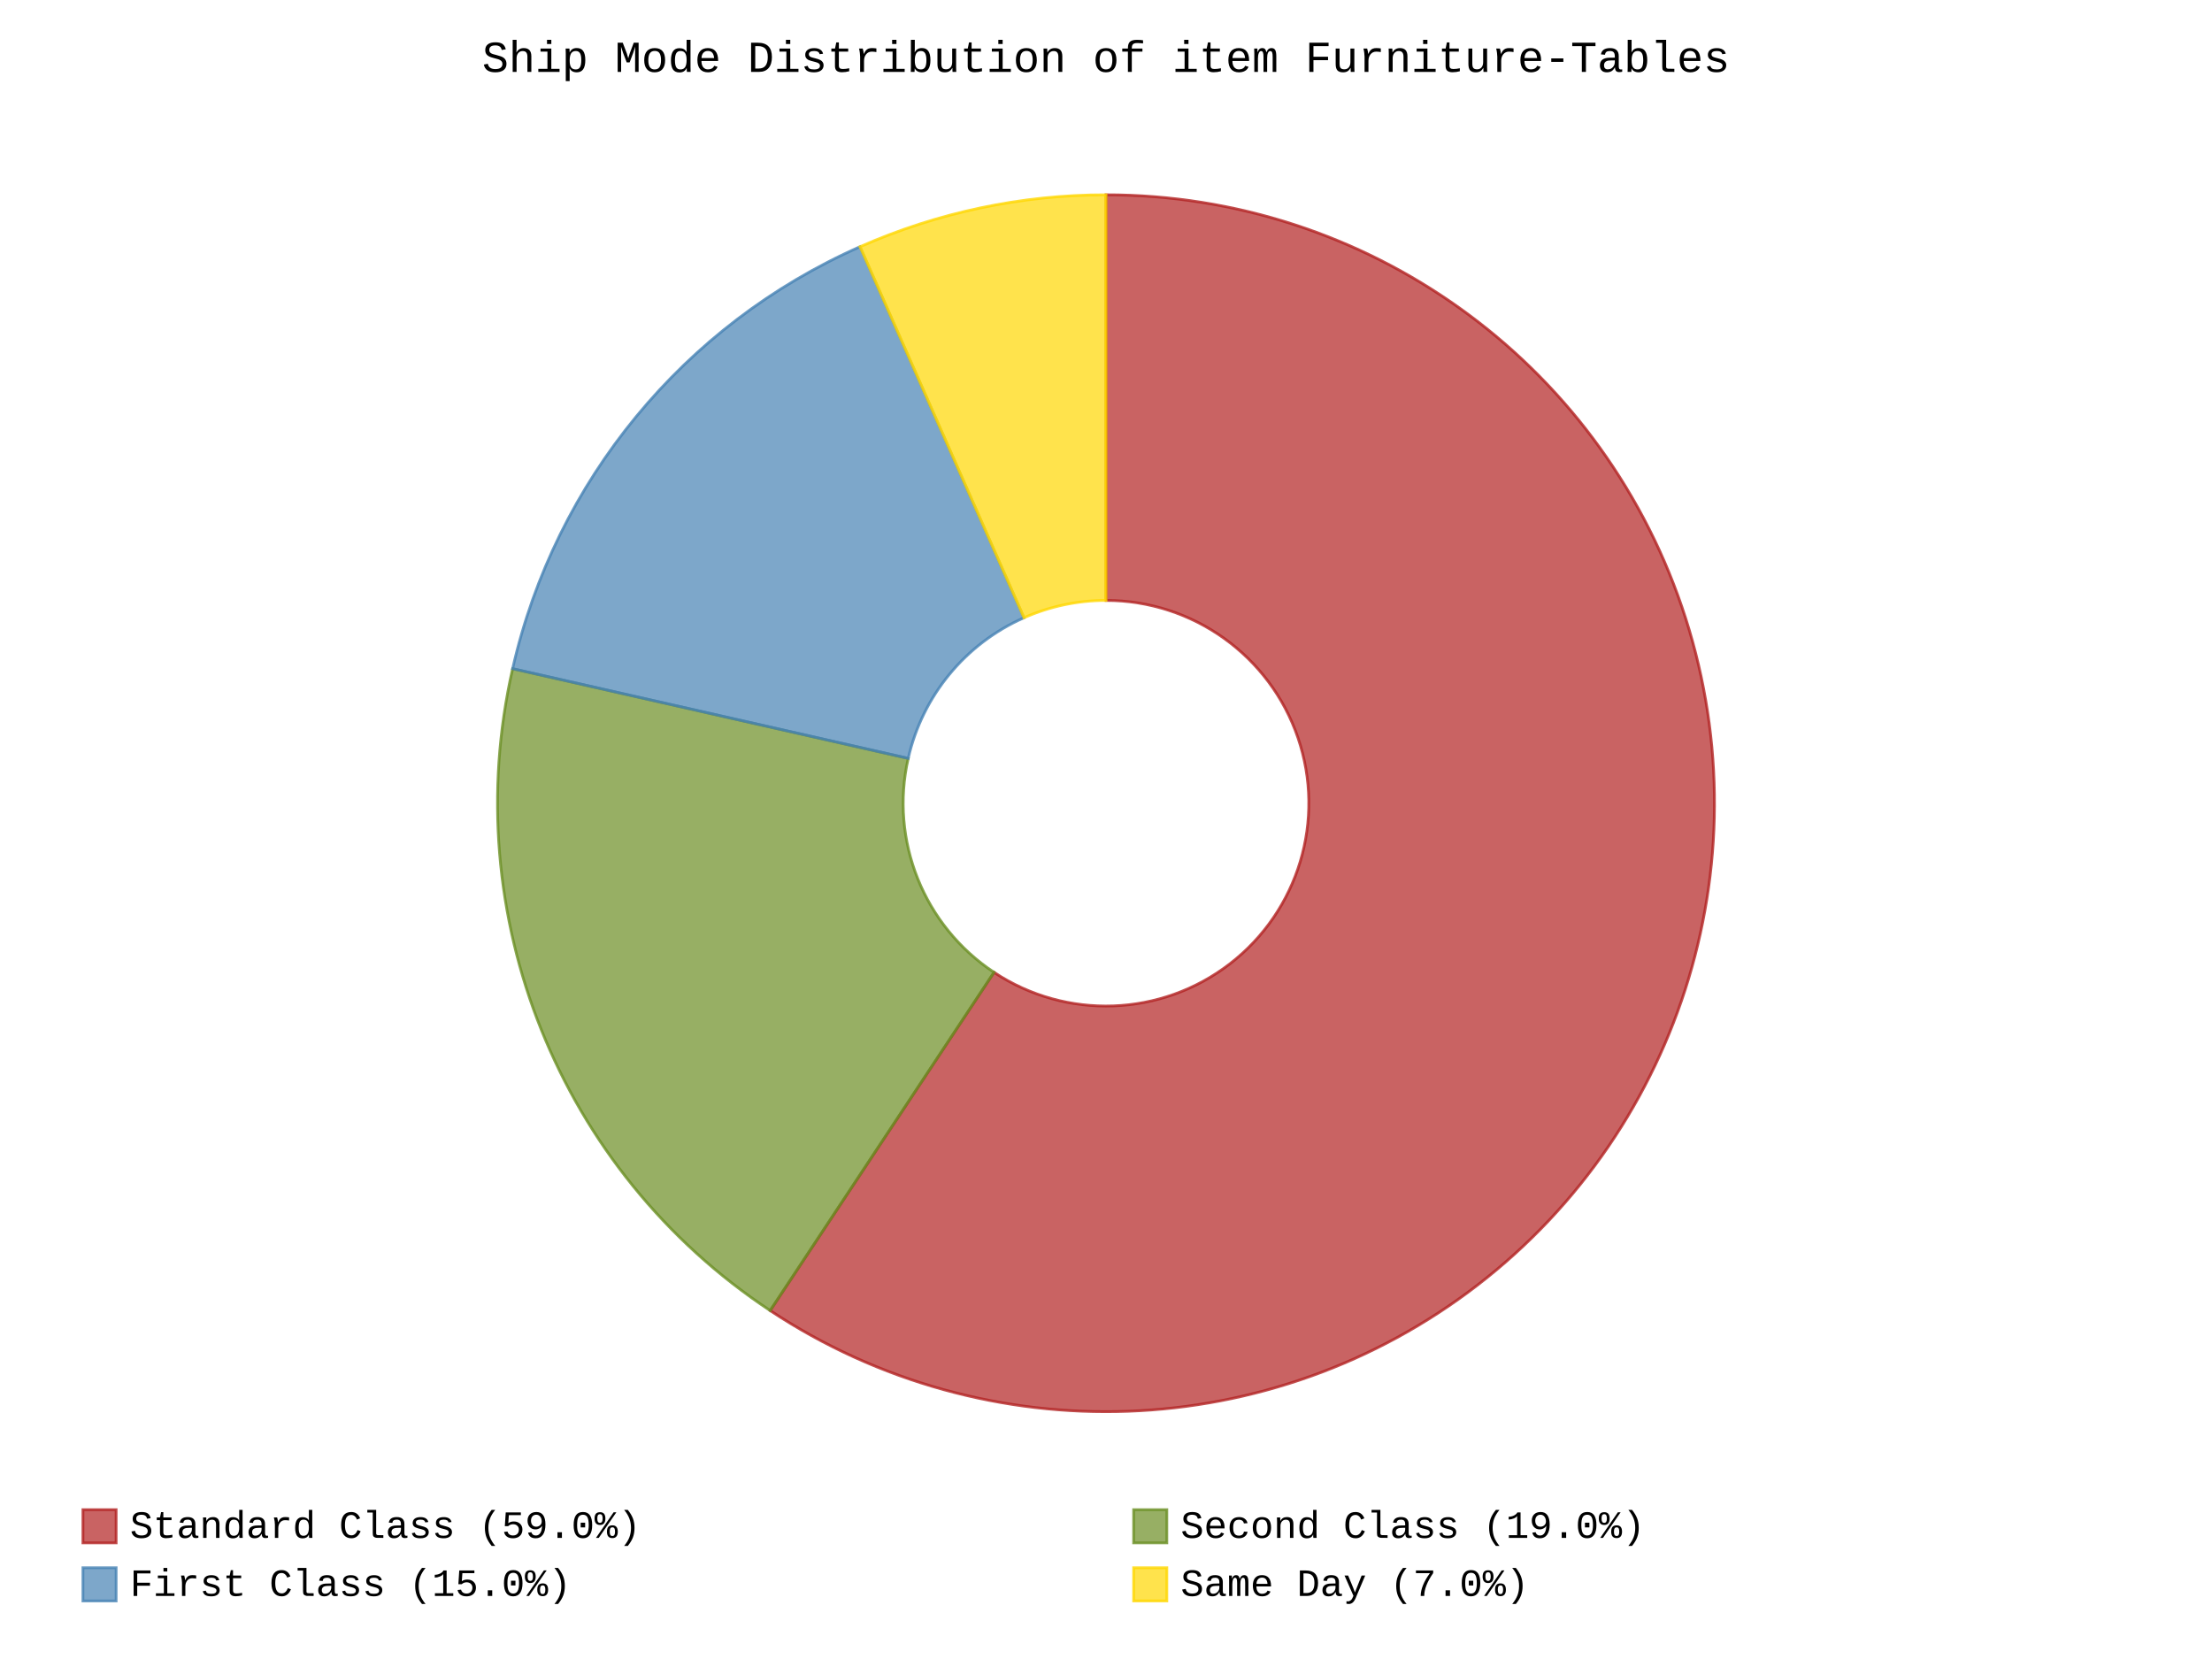
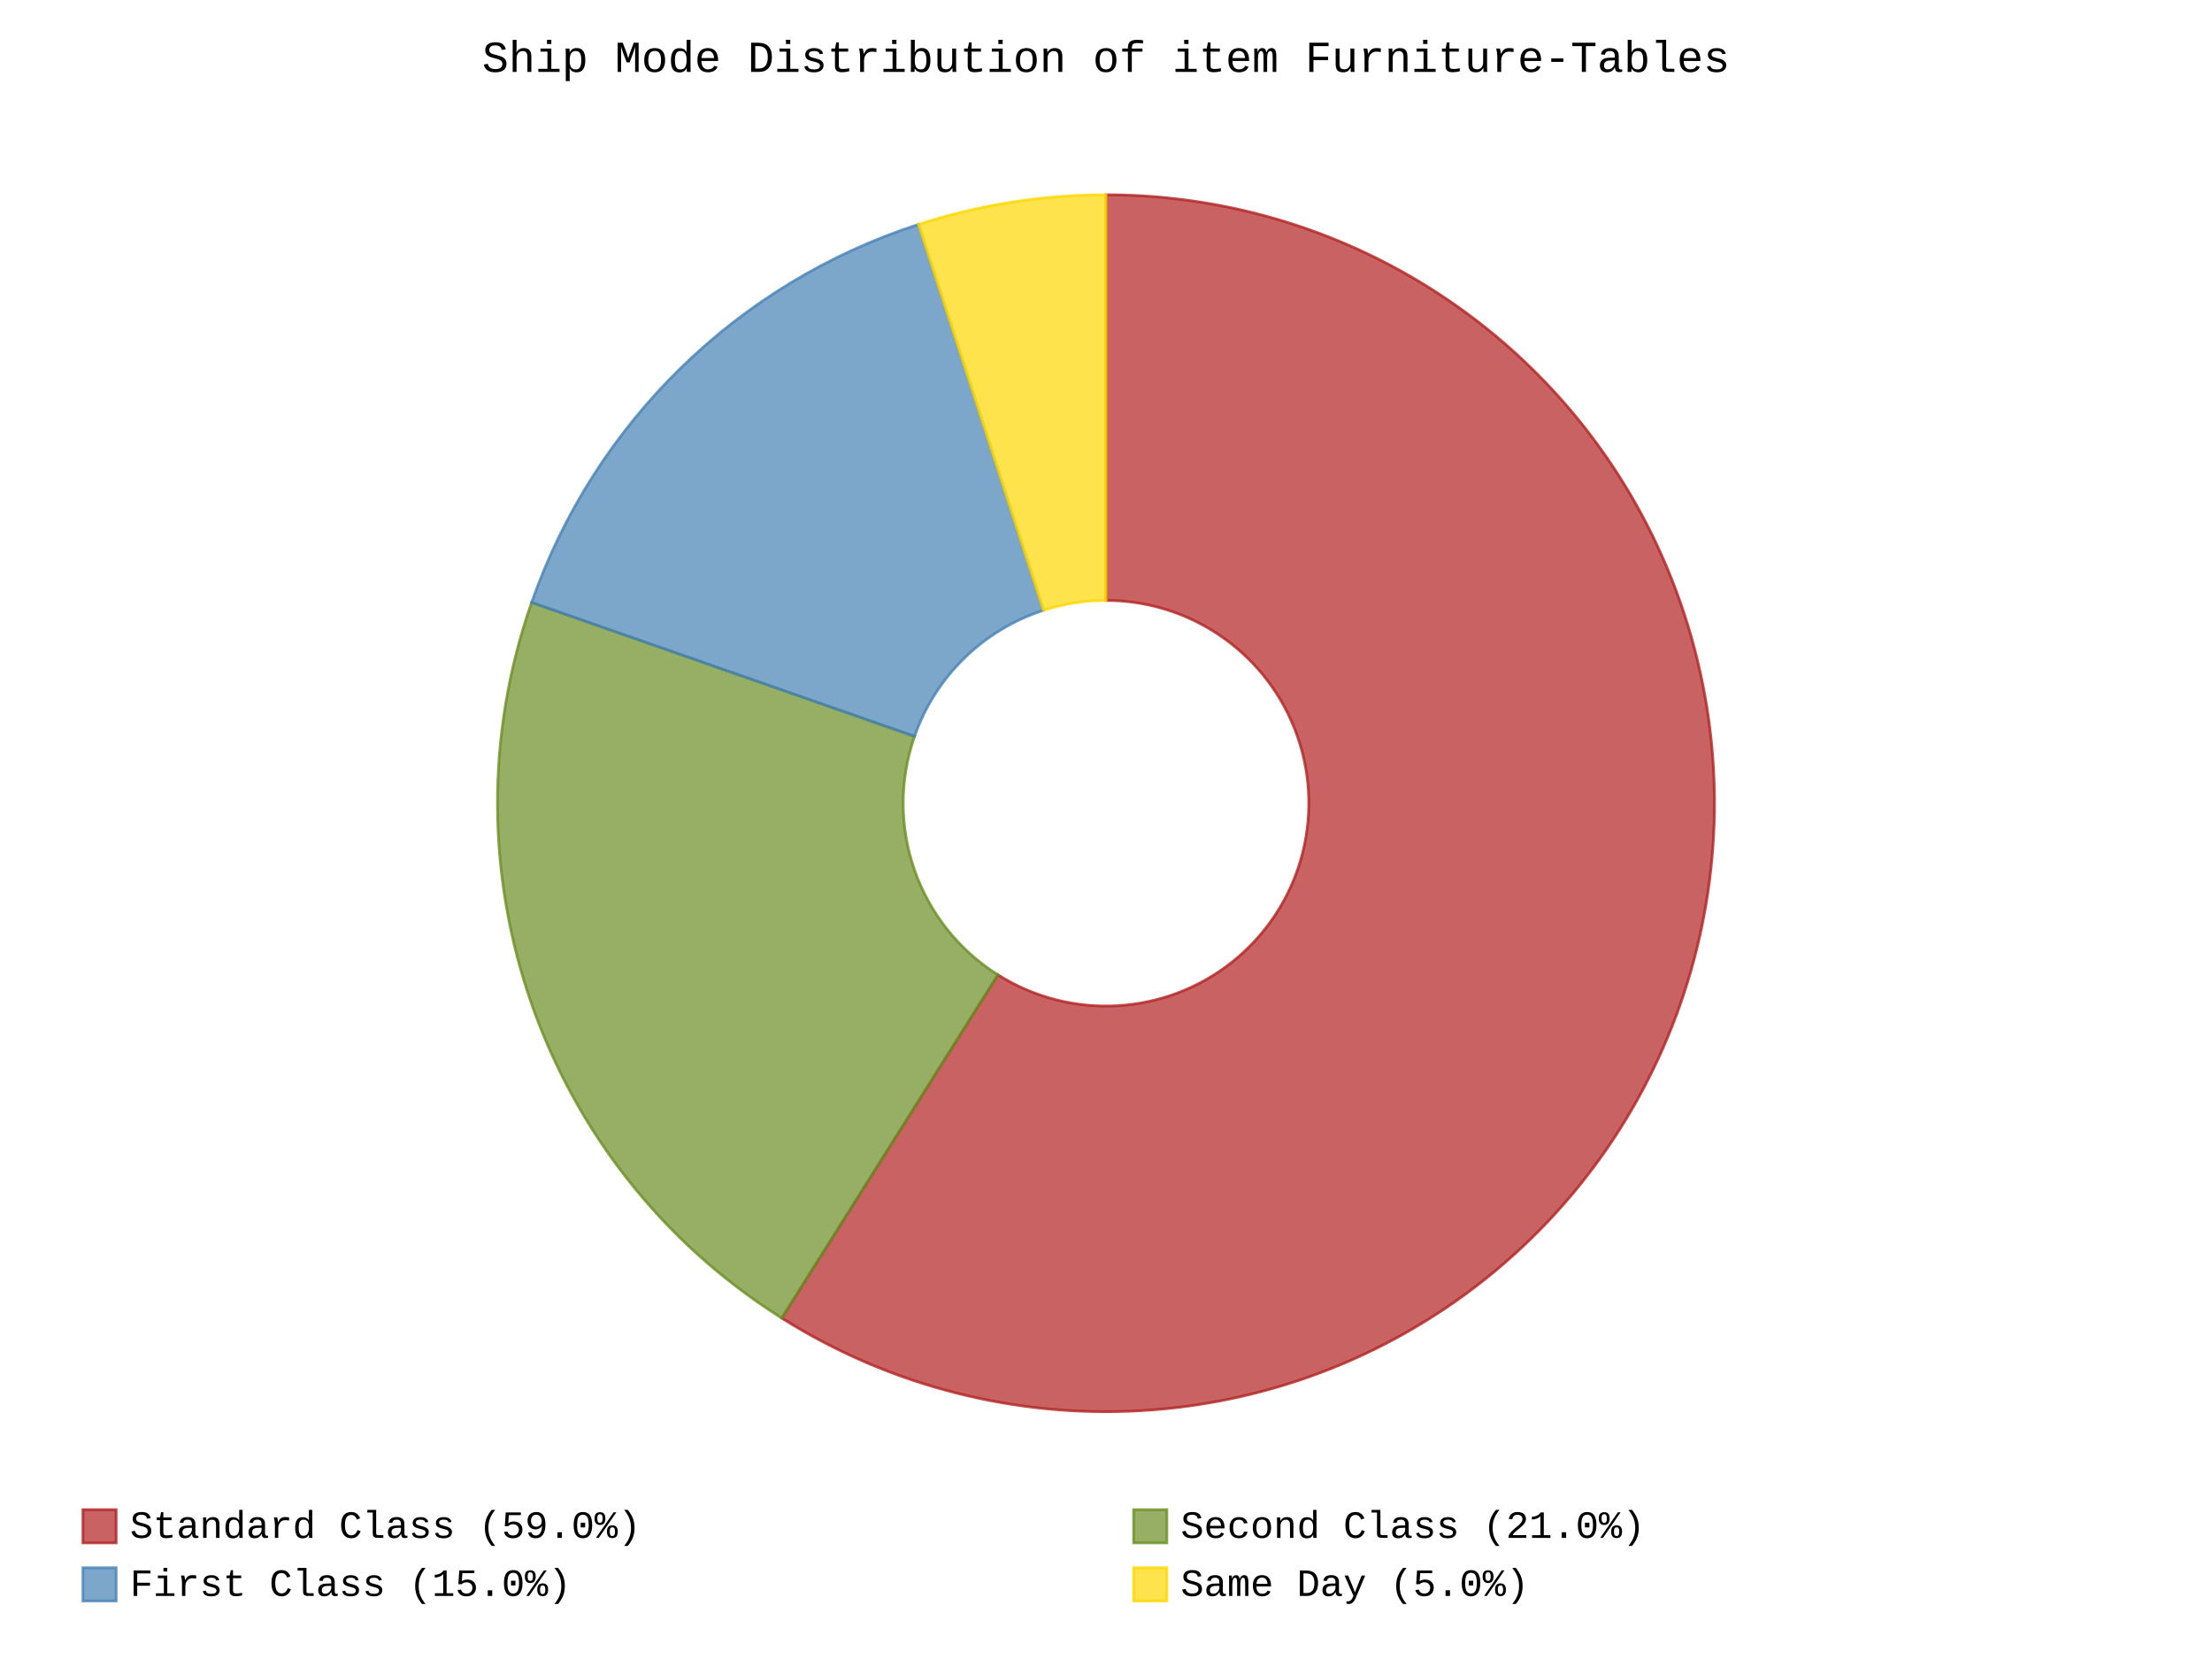
- <svg xmlns="http://www.w3.org/2000/svg" id="chart-f0890670-2576-427e-b4ca-03dc87918303" class="pygal-chart" viewBox="0 0 800 600">
+ <svg xmlns="http://www.w3.org/2000/svg" id="chart-d425916a-3822-4f0c-ac64-7865865629b2" class="pygal-chart" viewBox="0 0 800 600">
  <defs>
-     <style type="text/css">#chart-f0890670-2576-427e-b4ca-03dc87918303{-webkit-user-select:none;-webkit-font-smoothing:antialiased;font-family:Consolas,"Liberation Mono",Menlo,Courier,monospace}#chart-f0890670-2576-427e-b4ca-03dc87918303 .title{font-family:Consolas,"Liberation Mono",Menlo,Courier,monospace;font-size:16px}#chart-f0890670-2576-427e-b4ca-03dc87918303 .legends .legend text{font-family:Consolas,"Liberation Mono",Menlo,Courier,monospace;font-size:14px}#chart-f0890670-2576-427e-b4ca-03dc87918303 .axis text{font-family:Consolas,"Liberation Mono",Menlo,Courier,monospace;font-size:10px}#chart-f0890670-2576-427e-b4ca-03dc87918303 .axis text.major{font-family:Consolas,"Liberation Mono",Menlo,Courier,monospace;font-size:10px}#chart-f0890670-2576-427e-b4ca-03dc87918303 .text-overlay text.value{font-family:Consolas,"Liberation Mono",Menlo,Courier,monospace;font-size:16px}#chart-f0890670-2576-427e-b4ca-03dc87918303 .text-overlay text.label{font-family:Consolas,"Liberation Mono",Menlo,Courier,monospace;font-size:10px}#chart-f0890670-2576-427e-b4ca-03dc87918303 .tooltip{font-family:Consolas,"Liberation Mono",Menlo,Courier,monospace;font-size:14px}#chart-f0890670-2576-427e-b4ca-03dc87918303 text.no_data{font-family:Consolas,"Liberation Mono",Menlo,Courier,monospace;font-size:64px}
- #chart-f0890670-2576-427e-b4ca-03dc87918303{background-color:white}#chart-f0890670-2576-427e-b4ca-03dc87918303 path,#chart-f0890670-2576-427e-b4ca-03dc87918303 line,#chart-f0890670-2576-427e-b4ca-03dc87918303 rect,#chart-f0890670-2576-427e-b4ca-03dc87918303 circle{-webkit-transition:150ms;-moz-transition:150ms;transition:150ms}#chart-f0890670-2576-427e-b4ca-03dc87918303 .graph &gt; .background{fill:white}#chart-f0890670-2576-427e-b4ca-03dc87918303 .plot &gt; .background{fill:white}#chart-f0890670-2576-427e-b4ca-03dc87918303 .graph{fill:black}#chart-f0890670-2576-427e-b4ca-03dc87918303 text.no_data{fill:black}#chart-f0890670-2576-427e-b4ca-03dc87918303 .title{fill:black}#chart-f0890670-2576-427e-b4ca-03dc87918303 .legends .legend text{fill:black}#chart-f0890670-2576-427e-b4ca-03dc87918303 .legends .legend:hover text{fill:black}#chart-f0890670-2576-427e-b4ca-03dc87918303 .axis .line{stroke:black}#chart-f0890670-2576-427e-b4ca-03dc87918303 .axis .guide.line{stroke:#333333}#chart-f0890670-2576-427e-b4ca-03dc87918303 .axis .major.line{stroke:black}#chart-f0890670-2576-427e-b4ca-03dc87918303 .axis text.major{fill:black}#chart-f0890670-2576-427e-b4ca-03dc87918303 .axis.y .guides:hover .guide.line,#chart-f0890670-2576-427e-b4ca-03dc87918303 .line-graph .axis.x .guides:hover .guide.line,#chart-f0890670-2576-427e-b4ca-03dc87918303 .stackedline-graph .axis.x .guides:hover .guide.line,#chart-f0890670-2576-427e-b4ca-03dc87918303 .xy-graph .axis.x .guides:hover .guide.line{stroke:black}#chart-f0890670-2576-427e-b4ca-03dc87918303 .axis .guides:hover text{fill:black}#chart-f0890670-2576-427e-b4ca-03dc87918303 .reactive{fill-opacity:.7;stroke-opacity:.8;stroke-width:1}#chart-f0890670-2576-427e-b4ca-03dc87918303 .ci{stroke:black}#chart-f0890670-2576-427e-b4ca-03dc87918303 .reactive.active,#chart-f0890670-2576-427e-b4ca-03dc87918303 .active .reactive{fill-opacity:.8;stroke-opacity:.9;stroke-width:4}#chart-f0890670-2576-427e-b4ca-03dc87918303 .ci .reactive.active{stroke-width:1.5}#chart-f0890670-2576-427e-b4ca-03dc87918303 .series text{fill:black}#chart-f0890670-2576-427e-b4ca-03dc87918303 .tooltip rect{fill:white;stroke:black;-webkit-transition:opacity 150ms;-moz-transition:opacity 150ms;transition:opacity 150ms}#chart-f0890670-2576-427e-b4ca-03dc87918303 .tooltip .label{fill:black}#chart-f0890670-2576-427e-b4ca-03dc87918303 .tooltip .label{fill:black}#chart-f0890670-2576-427e-b4ca-03dc87918303 .tooltip .legend{font-size:.8em;fill:#333333}#chart-f0890670-2576-427e-b4ca-03dc87918303 .tooltip .x_label{font-size:.6em;fill:black}#chart-f0890670-2576-427e-b4ca-03dc87918303 .tooltip .xlink{font-size:.5em;text-decoration:underline}#chart-f0890670-2576-427e-b4ca-03dc87918303 .tooltip .value{font-size:1.5em}#chart-f0890670-2576-427e-b4ca-03dc87918303 .bound{font-size:.5em}#chart-f0890670-2576-427e-b4ca-03dc87918303 .max-value{font-size:.75em;fill:#333333}#chart-f0890670-2576-427e-b4ca-03dc87918303 .map-element{fill:white;stroke:#333333 !important}#chart-f0890670-2576-427e-b4ca-03dc87918303 .map-element .reactive{fill-opacity:inherit;stroke-opacity:inherit}#chart-f0890670-2576-427e-b4ca-03dc87918303 .color-0,#chart-f0890670-2576-427e-b4ca-03dc87918303 .color-0 a:visited{stroke:#B22222;fill:#B22222}#chart-f0890670-2576-427e-b4ca-03dc87918303 .color-1,#chart-f0890670-2576-427e-b4ca-03dc87918303 .color-1 a:visited{stroke:#6B8E23;fill:#6B8E23}#chart-f0890670-2576-427e-b4ca-03dc87918303 .color-2,#chart-f0890670-2576-427e-b4ca-03dc87918303 .color-2 a:visited{stroke:#4682B4;fill:#4682B4}#chart-f0890670-2576-427e-b4ca-03dc87918303 .color-3,#chart-f0890670-2576-427e-b4ca-03dc87918303 .color-3 a:visited{stroke:#FFD700;fill:#FFD700}#chart-f0890670-2576-427e-b4ca-03dc87918303 .text-overlay .color-0 text{fill:black}#chart-f0890670-2576-427e-b4ca-03dc87918303 .text-overlay .color-1 text{fill:black}#chart-f0890670-2576-427e-b4ca-03dc87918303 .text-overlay .color-2 text{fill:black}#chart-f0890670-2576-427e-b4ca-03dc87918303 .text-overlay .color-3 text{fill:black}
- #chart-f0890670-2576-427e-b4ca-03dc87918303 text.no_data{text-anchor:middle}#chart-f0890670-2576-427e-b4ca-03dc87918303 .guide.line{fill:none}#chart-f0890670-2576-427e-b4ca-03dc87918303 .centered{text-anchor:middle}#chart-f0890670-2576-427e-b4ca-03dc87918303 .title{text-anchor:middle}#chart-f0890670-2576-427e-b4ca-03dc87918303 .legends .legend text{fill-opacity:1}#chart-f0890670-2576-427e-b4ca-03dc87918303 .axis.x text{text-anchor:middle}#chart-f0890670-2576-427e-b4ca-03dc87918303 .axis.x:not(.web) text[transform]{text-anchor:start}#chart-f0890670-2576-427e-b4ca-03dc87918303 .axis.x:not(.web) text[transform].backwards{text-anchor:end}#chart-f0890670-2576-427e-b4ca-03dc87918303 .axis.y text{text-anchor:end}#chart-f0890670-2576-427e-b4ca-03dc87918303 .axis.y text[transform].backwards{text-anchor:start}#chart-f0890670-2576-427e-b4ca-03dc87918303 .axis.y2 text{text-anchor:start}#chart-f0890670-2576-427e-b4ca-03dc87918303 .axis.y2 text[transform].backwards{text-anchor:end}#chart-f0890670-2576-427e-b4ca-03dc87918303 .axis .guide.line{stroke-dasharray:4,4;stroke:black}#chart-f0890670-2576-427e-b4ca-03dc87918303 .axis .major.guide.line{stroke-dasharray:6,6;stroke:black}#chart-f0890670-2576-427e-b4ca-03dc87918303 .horizontal .axis.y .guide.line,#chart-f0890670-2576-427e-b4ca-03dc87918303 .horizontal .axis.y2 .guide.line,#chart-f0890670-2576-427e-b4ca-03dc87918303 .vertical .axis.x .guide.line{opacity:0}#chart-f0890670-2576-427e-b4ca-03dc87918303 .horizontal .axis.always_show .guide.line,#chart-f0890670-2576-427e-b4ca-03dc87918303 .vertical .axis.always_show .guide.line{opacity:1 !important}#chart-f0890670-2576-427e-b4ca-03dc87918303 .axis.y .guides:hover .guide.line,#chart-f0890670-2576-427e-b4ca-03dc87918303 .axis.y2 .guides:hover .guide.line,#chart-f0890670-2576-427e-b4ca-03dc87918303 .axis.x .guides:hover .guide.line{opacity:1}#chart-f0890670-2576-427e-b4ca-03dc87918303 .axis .guides:hover text{opacity:1}#chart-f0890670-2576-427e-b4ca-03dc87918303 .nofill{fill:none}#chart-f0890670-2576-427e-b4ca-03dc87918303 .subtle-fill{fill-opacity:.2}#chart-f0890670-2576-427e-b4ca-03dc87918303 .dot{stroke-width:1px;fill-opacity:1;stroke-opacity:1}#chart-f0890670-2576-427e-b4ca-03dc87918303 .dot.active{stroke-width:5px}#chart-f0890670-2576-427e-b4ca-03dc87918303 .dot.negative{fill:transparent}#chart-f0890670-2576-427e-b4ca-03dc87918303 text,#chart-f0890670-2576-427e-b4ca-03dc87918303 tspan{stroke:none !important}#chart-f0890670-2576-427e-b4ca-03dc87918303 .series text.active{opacity:1}#chart-f0890670-2576-427e-b4ca-03dc87918303 .tooltip rect{fill-opacity:.95;stroke-width:.5}#chart-f0890670-2576-427e-b4ca-03dc87918303 .tooltip text{fill-opacity:1}#chart-f0890670-2576-427e-b4ca-03dc87918303 .showable{visibility:hidden}#chart-f0890670-2576-427e-b4ca-03dc87918303 .showable.shown{visibility:visible}#chart-f0890670-2576-427e-b4ca-03dc87918303 .gauge-background{fill:rgba(229,229,229,1);stroke:none}#chart-f0890670-2576-427e-b4ca-03dc87918303 .bg-lines{stroke:white;stroke-width:2px}</style>
+     <style type="text/css">#chart-d425916a-3822-4f0c-ac64-7865865629b2{-webkit-user-select:none;-webkit-font-smoothing:antialiased;font-family:Consolas,"Liberation Mono",Menlo,Courier,monospace}#chart-d425916a-3822-4f0c-ac64-7865865629b2 .title{font-family:Consolas,"Liberation Mono",Menlo,Courier,monospace;font-size:16px}#chart-d425916a-3822-4f0c-ac64-7865865629b2 .legends .legend text{font-family:Consolas,"Liberation Mono",Menlo,Courier,monospace;font-size:14px}#chart-d425916a-3822-4f0c-ac64-7865865629b2 .axis text{font-family:Consolas,"Liberation Mono",Menlo,Courier,monospace;font-size:10px}#chart-d425916a-3822-4f0c-ac64-7865865629b2 .axis text.major{font-family:Consolas,"Liberation Mono",Menlo,Courier,monospace;font-size:10px}#chart-d425916a-3822-4f0c-ac64-7865865629b2 .text-overlay text.value{font-family:Consolas,"Liberation Mono",Menlo,Courier,monospace;font-size:16px}#chart-d425916a-3822-4f0c-ac64-7865865629b2 .text-overlay text.label{font-family:Consolas,"Liberation Mono",Menlo,Courier,monospace;font-size:10px}#chart-d425916a-3822-4f0c-ac64-7865865629b2 .tooltip{font-family:Consolas,"Liberation Mono",Menlo,Courier,monospace;font-size:14px}#chart-d425916a-3822-4f0c-ac64-7865865629b2 text.no_data{font-family:Consolas,"Liberation Mono",Menlo,Courier,monospace;font-size:64px}
+ #chart-d425916a-3822-4f0c-ac64-7865865629b2{background-color:white}#chart-d425916a-3822-4f0c-ac64-7865865629b2 path,#chart-d425916a-3822-4f0c-ac64-7865865629b2 line,#chart-d425916a-3822-4f0c-ac64-7865865629b2 rect,#chart-d425916a-3822-4f0c-ac64-7865865629b2 circle{-webkit-transition:150ms;-moz-transition:150ms;transition:150ms}#chart-d425916a-3822-4f0c-ac64-7865865629b2 .graph &gt; .background{fill:white}#chart-d425916a-3822-4f0c-ac64-7865865629b2 .plot &gt; .background{fill:white}#chart-d425916a-3822-4f0c-ac64-7865865629b2 .graph{fill:black}#chart-d425916a-3822-4f0c-ac64-7865865629b2 text.no_data{fill:black}#chart-d425916a-3822-4f0c-ac64-7865865629b2 .title{fill:black}#chart-d425916a-3822-4f0c-ac64-7865865629b2 .legends .legend text{fill:black}#chart-d425916a-3822-4f0c-ac64-7865865629b2 .legends .legend:hover text{fill:black}#chart-d425916a-3822-4f0c-ac64-7865865629b2 .axis .line{stroke:black}#chart-d425916a-3822-4f0c-ac64-7865865629b2 .axis .guide.line{stroke:#333333}#chart-d425916a-3822-4f0c-ac64-7865865629b2 .axis .major.line{stroke:black}#chart-d425916a-3822-4f0c-ac64-7865865629b2 .axis text.major{fill:black}#chart-d425916a-3822-4f0c-ac64-7865865629b2 .axis.y .guides:hover .guide.line,#chart-d425916a-3822-4f0c-ac64-7865865629b2 .line-graph .axis.x .guides:hover .guide.line,#chart-d425916a-3822-4f0c-ac64-7865865629b2 .stackedline-graph .axis.x .guides:hover .guide.line,#chart-d425916a-3822-4f0c-ac64-7865865629b2 .xy-graph .axis.x .guides:hover .guide.line{stroke:black}#chart-d425916a-3822-4f0c-ac64-7865865629b2 .axis .guides:hover text{fill:black}#chart-d425916a-3822-4f0c-ac64-7865865629b2 .reactive{fill-opacity:.7;stroke-opacity:.8;stroke-width:1}#chart-d425916a-3822-4f0c-ac64-7865865629b2 .ci{stroke:black}#chart-d425916a-3822-4f0c-ac64-7865865629b2 .reactive.active,#chart-d425916a-3822-4f0c-ac64-7865865629b2 .active .reactive{fill-opacity:.8;stroke-opacity:.9;stroke-width:4}#chart-d425916a-3822-4f0c-ac64-7865865629b2 .ci .reactive.active{stroke-width:1.5}#chart-d425916a-3822-4f0c-ac64-7865865629b2 .series text{fill:black}#chart-d425916a-3822-4f0c-ac64-7865865629b2 .tooltip rect{fill:white;stroke:black;-webkit-transition:opacity 150ms;-moz-transition:opacity 150ms;transition:opacity 150ms}#chart-d425916a-3822-4f0c-ac64-7865865629b2 .tooltip .label{fill:black}#chart-d425916a-3822-4f0c-ac64-7865865629b2 .tooltip .label{fill:black}#chart-d425916a-3822-4f0c-ac64-7865865629b2 .tooltip .legend{font-size:.8em;fill:#333333}#chart-d425916a-3822-4f0c-ac64-7865865629b2 .tooltip .x_label{font-size:.6em;fill:black}#chart-d425916a-3822-4f0c-ac64-7865865629b2 .tooltip .xlink{font-size:.5em;text-decoration:underline}#chart-d425916a-3822-4f0c-ac64-7865865629b2 .tooltip .value{font-size:1.5em}#chart-d425916a-3822-4f0c-ac64-7865865629b2 .bound{font-size:.5em}#chart-d425916a-3822-4f0c-ac64-7865865629b2 .max-value{font-size:.75em;fill:#333333}#chart-d425916a-3822-4f0c-ac64-7865865629b2 .map-element{fill:white;stroke:#333333 !important}#chart-d425916a-3822-4f0c-ac64-7865865629b2 .map-element .reactive{fill-opacity:inherit;stroke-opacity:inherit}#chart-d425916a-3822-4f0c-ac64-7865865629b2 .color-0,#chart-d425916a-3822-4f0c-ac64-7865865629b2 .color-0 a:visited{stroke:#B22222;fill:#B22222}#chart-d425916a-3822-4f0c-ac64-7865865629b2 .color-1,#chart-d425916a-3822-4f0c-ac64-7865865629b2 .color-1 a:visited{stroke:#6B8E23;fill:#6B8E23}#chart-d425916a-3822-4f0c-ac64-7865865629b2 .color-2,#chart-d425916a-3822-4f0c-ac64-7865865629b2 .color-2 a:visited{stroke:#4682B4;fill:#4682B4}#chart-d425916a-3822-4f0c-ac64-7865865629b2 .color-3,#chart-d425916a-3822-4f0c-ac64-7865865629b2 .color-3 a:visited{stroke:#FFD700;fill:#FFD700}#chart-d425916a-3822-4f0c-ac64-7865865629b2 .text-overlay .color-0 text{fill:black}#chart-d425916a-3822-4f0c-ac64-7865865629b2 .text-overlay .color-1 text{fill:black}#chart-d425916a-3822-4f0c-ac64-7865865629b2 .text-overlay .color-2 text{fill:black}#chart-d425916a-3822-4f0c-ac64-7865865629b2 .text-overlay .color-3 text{fill:black}
+ #chart-d425916a-3822-4f0c-ac64-7865865629b2 text.no_data{text-anchor:middle}#chart-d425916a-3822-4f0c-ac64-7865865629b2 .guide.line{fill:none}#chart-d425916a-3822-4f0c-ac64-7865865629b2 .centered{text-anchor:middle}#chart-d425916a-3822-4f0c-ac64-7865865629b2 .title{text-anchor:middle}#chart-d425916a-3822-4f0c-ac64-7865865629b2 .legends .legend text{fill-opacity:1}#chart-d425916a-3822-4f0c-ac64-7865865629b2 .axis.x text{text-anchor:middle}#chart-d425916a-3822-4f0c-ac64-7865865629b2 .axis.x:not(.web) text[transform]{text-anchor:start}#chart-d425916a-3822-4f0c-ac64-7865865629b2 .axis.x:not(.web) text[transform].backwards{text-anchor:end}#chart-d425916a-3822-4f0c-ac64-7865865629b2 .axis.y text{text-anchor:end}#chart-d425916a-3822-4f0c-ac64-7865865629b2 .axis.y text[transform].backwards{text-anchor:start}#chart-d425916a-3822-4f0c-ac64-7865865629b2 .axis.y2 text{text-anchor:start}#chart-d425916a-3822-4f0c-ac64-7865865629b2 .axis.y2 text[transform].backwards{text-anchor:end}#chart-d425916a-3822-4f0c-ac64-7865865629b2 .axis .guide.line{stroke-dasharray:4,4;stroke:black}#chart-d425916a-3822-4f0c-ac64-7865865629b2 .axis .major.guide.line{stroke-dasharray:6,6;stroke:black}#chart-d425916a-3822-4f0c-ac64-7865865629b2 .horizontal .axis.y .guide.line,#chart-d425916a-3822-4f0c-ac64-7865865629b2 .horizontal .axis.y2 .guide.line,#chart-d425916a-3822-4f0c-ac64-7865865629b2 .vertical .axis.x .guide.line{opacity:0}#chart-d425916a-3822-4f0c-ac64-7865865629b2 .horizontal .axis.always_show .guide.line,#chart-d425916a-3822-4f0c-ac64-7865865629b2 .vertical .axis.always_show .guide.line{opacity:1 !important}#chart-d425916a-3822-4f0c-ac64-7865865629b2 .axis.y .guides:hover .guide.line,#chart-d425916a-3822-4f0c-ac64-7865865629b2 .axis.y2 .guides:hover .guide.line,#chart-d425916a-3822-4f0c-ac64-7865865629b2 .axis.x .guides:hover .guide.line{opacity:1}#chart-d425916a-3822-4f0c-ac64-7865865629b2 .axis .guides:hover text{opacity:1}#chart-d425916a-3822-4f0c-ac64-7865865629b2 .nofill{fill:none}#chart-d425916a-3822-4f0c-ac64-7865865629b2 .subtle-fill{fill-opacity:.2}#chart-d425916a-3822-4f0c-ac64-7865865629b2 .dot{stroke-width:1px;fill-opacity:1;stroke-opacity:1}#chart-d425916a-3822-4f0c-ac64-7865865629b2 .dot.active{stroke-width:5px}#chart-d425916a-3822-4f0c-ac64-7865865629b2 .dot.negative{fill:transparent}#chart-d425916a-3822-4f0c-ac64-7865865629b2 text,#chart-d425916a-3822-4f0c-ac64-7865865629b2 tspan{stroke:none !important}#chart-d425916a-3822-4f0c-ac64-7865865629b2 .series text.active{opacity:1}#chart-d425916a-3822-4f0c-ac64-7865865629b2 .tooltip rect{fill-opacity:.95;stroke-width:.5}#chart-d425916a-3822-4f0c-ac64-7865865629b2 .tooltip text{fill-opacity:1}#chart-d425916a-3822-4f0c-ac64-7865865629b2 .showable{visibility:hidden}#chart-d425916a-3822-4f0c-ac64-7865865629b2 .showable.shown{visibility:visible}#chart-d425916a-3822-4f0c-ac64-7865865629b2 .gauge-background{fill:rgba(229,229,229,1);stroke:none}#chart-d425916a-3822-4f0c-ac64-7865865629b2 .bg-lines{stroke:white;stroke-width:2px}</style>
  </defs>
  <g class="graph pie-graph vertical">
    <rect x="0" y="0" width="800" height="600" class="background" />
    <g transform="translate(20, 46)" class="plot">
      <rect x="0" y="0" width="760" height="489.0" class="background" />
      <g class="series serie-0 color-0">
        <g class="slices">
          <g class="slice">
-             <path d="M380 24.45 A220.05 220.05 0 1 1 258.541 427.993 L339.514 305.664 A73.35 73.35 0 1 0 380 171.15 z" class="slice reactive tooltip-trigger" />
+             <path d="M380 24.45 A220.05 220.05 0 1 1 262.742 430.706 L340.914 306.569 A73.35 73.35 0 1 0 380 171.15 z" class="slice reactive tooltip-trigger" />
          </g>
        </g>
      </g>
      <g class="series serie-1 color-1">
        <g class="slices">
          <g class="slice">
-             <path d="M258.541 427.993 A220.05 220.05 0 0 1 165.398 195.838 L308.466 228.279 A73.35 73.35 0 0 0 339.514 305.664 z" class="slice reactive tooltip-trigger" />
+             <path d="M262.742 430.706 A220.05 220.05 0 0 1 172.275 171.89 L310.758 220.297 A73.35 73.35 0 0 0 340.914 306.569 z" class="slice reactive tooltip-trigger" />
          </g>
        </g>
      </g>
      <g class="series serie-2 color-2">
        <g class="slices">
          <g class="slice">
-             <path d="M165.398 195.838 A220.05 220.05 0 0 1 291.029 43.238 L350.343 177.413 A73.35 73.35 0 0 0 308.466 228.279 z" class="slice reactive tooltip-trigger" />
+             <path d="M172.275 171.89 A220.05 220.05 0 0 1 312.194 35.157 L357.398 174.719 A73.35 73.35 0 0 0 310.758 220.297 z" class="slice reactive tooltip-trigger" />
          </g>
        </g>
      </g>
      <g class="series serie-3 color-3">
        <g class="slices">
          <g class="slice">
-             <path d="M291.029 43.238 A220.05 220.05 0 0 1 380 24.45 L380 171.15 A73.35 73.35 0 0 0 350.343 177.413 z" class="slice reactive tooltip-trigger" />
+             <path d="M312.194 35.157 A220.05 220.05 0 0 1 380 24.45 L380 171.15 A73.35 73.35 0 0 0 357.398 174.719 z" class="slice reactive tooltip-trigger" />
          </g>
        </g>
      </g>
    </g>
    <g class="titles">
      <text x="400.0" y="26" class="title plot_title">Ship Mode Distribution of item Furniture-Tables</text>
    </g>
    <g transform="translate(20, 46)" class="plot overlay">
      <g class="series serie-0 color-0" />
      <g class="series serie-1 color-1" />
      <g class="series serie-2 color-2" />
      <g class="series serie-3 color-3" />
    </g>
    <g transform="translate(20, 46)" class="plot text-overlay">
      <g class="series serie-0 color-0" />
      <g class="series serie-1 color-1" />
      <g class="series serie-2 color-2" />
      <g class="series serie-3 color-3" />
    </g>
    <g transform="translate(20, 46)" class="plot tooltip-overlay">
      <g transform="translate(0 0)" style="opacity: 0" class="tooltip">
        <rect rx="0" ry="0" width="0" height="0" class="tooltip-box" />
        <g class="text" />
      </g>
    </g>
    <g transform="translate(30, 545)" class="legends">
      <g id="activate-serie-0" class="legend reactive activate-serie">
        <rect x="0.0" y="1.0" width="12" height="12" class="color-0 reactive" />
        <text x="17.0" y="11.2">Standard Class (59.0%)</text>
      </g>
      <g id="activate-serie-1" class="legend reactive activate-serie">
        <rect x="380.0" y="1.0" width="12" height="12" class="color-1 reactive" />
-         <text x="397.0" y="11.2">Second Class (19.0%)</text>
+         <text x="397.0" y="11.2">Second Class (21.0%)</text>
      </g>
      <g id="activate-serie-2" class="legend reactive activate-serie">
        <rect x="0.0" y="22.0" width="12" height="12" class="color-2 reactive" />
        <text x="17.0" y="32.2">First Class (15.0%)</text>
      </g>
      <g id="activate-serie-3" class="legend reactive activate-serie">
        <rect x="380.0" y="22.0" width="12" height="12" class="color-3 reactive" />
-         <text x="397.0" y="32.2">Same Day (7.0%)</text>
+         <text x="397.0" y="32.2">Same Day (5.0%)</text>
      </g>
    </g>
  </g>
</svg>
